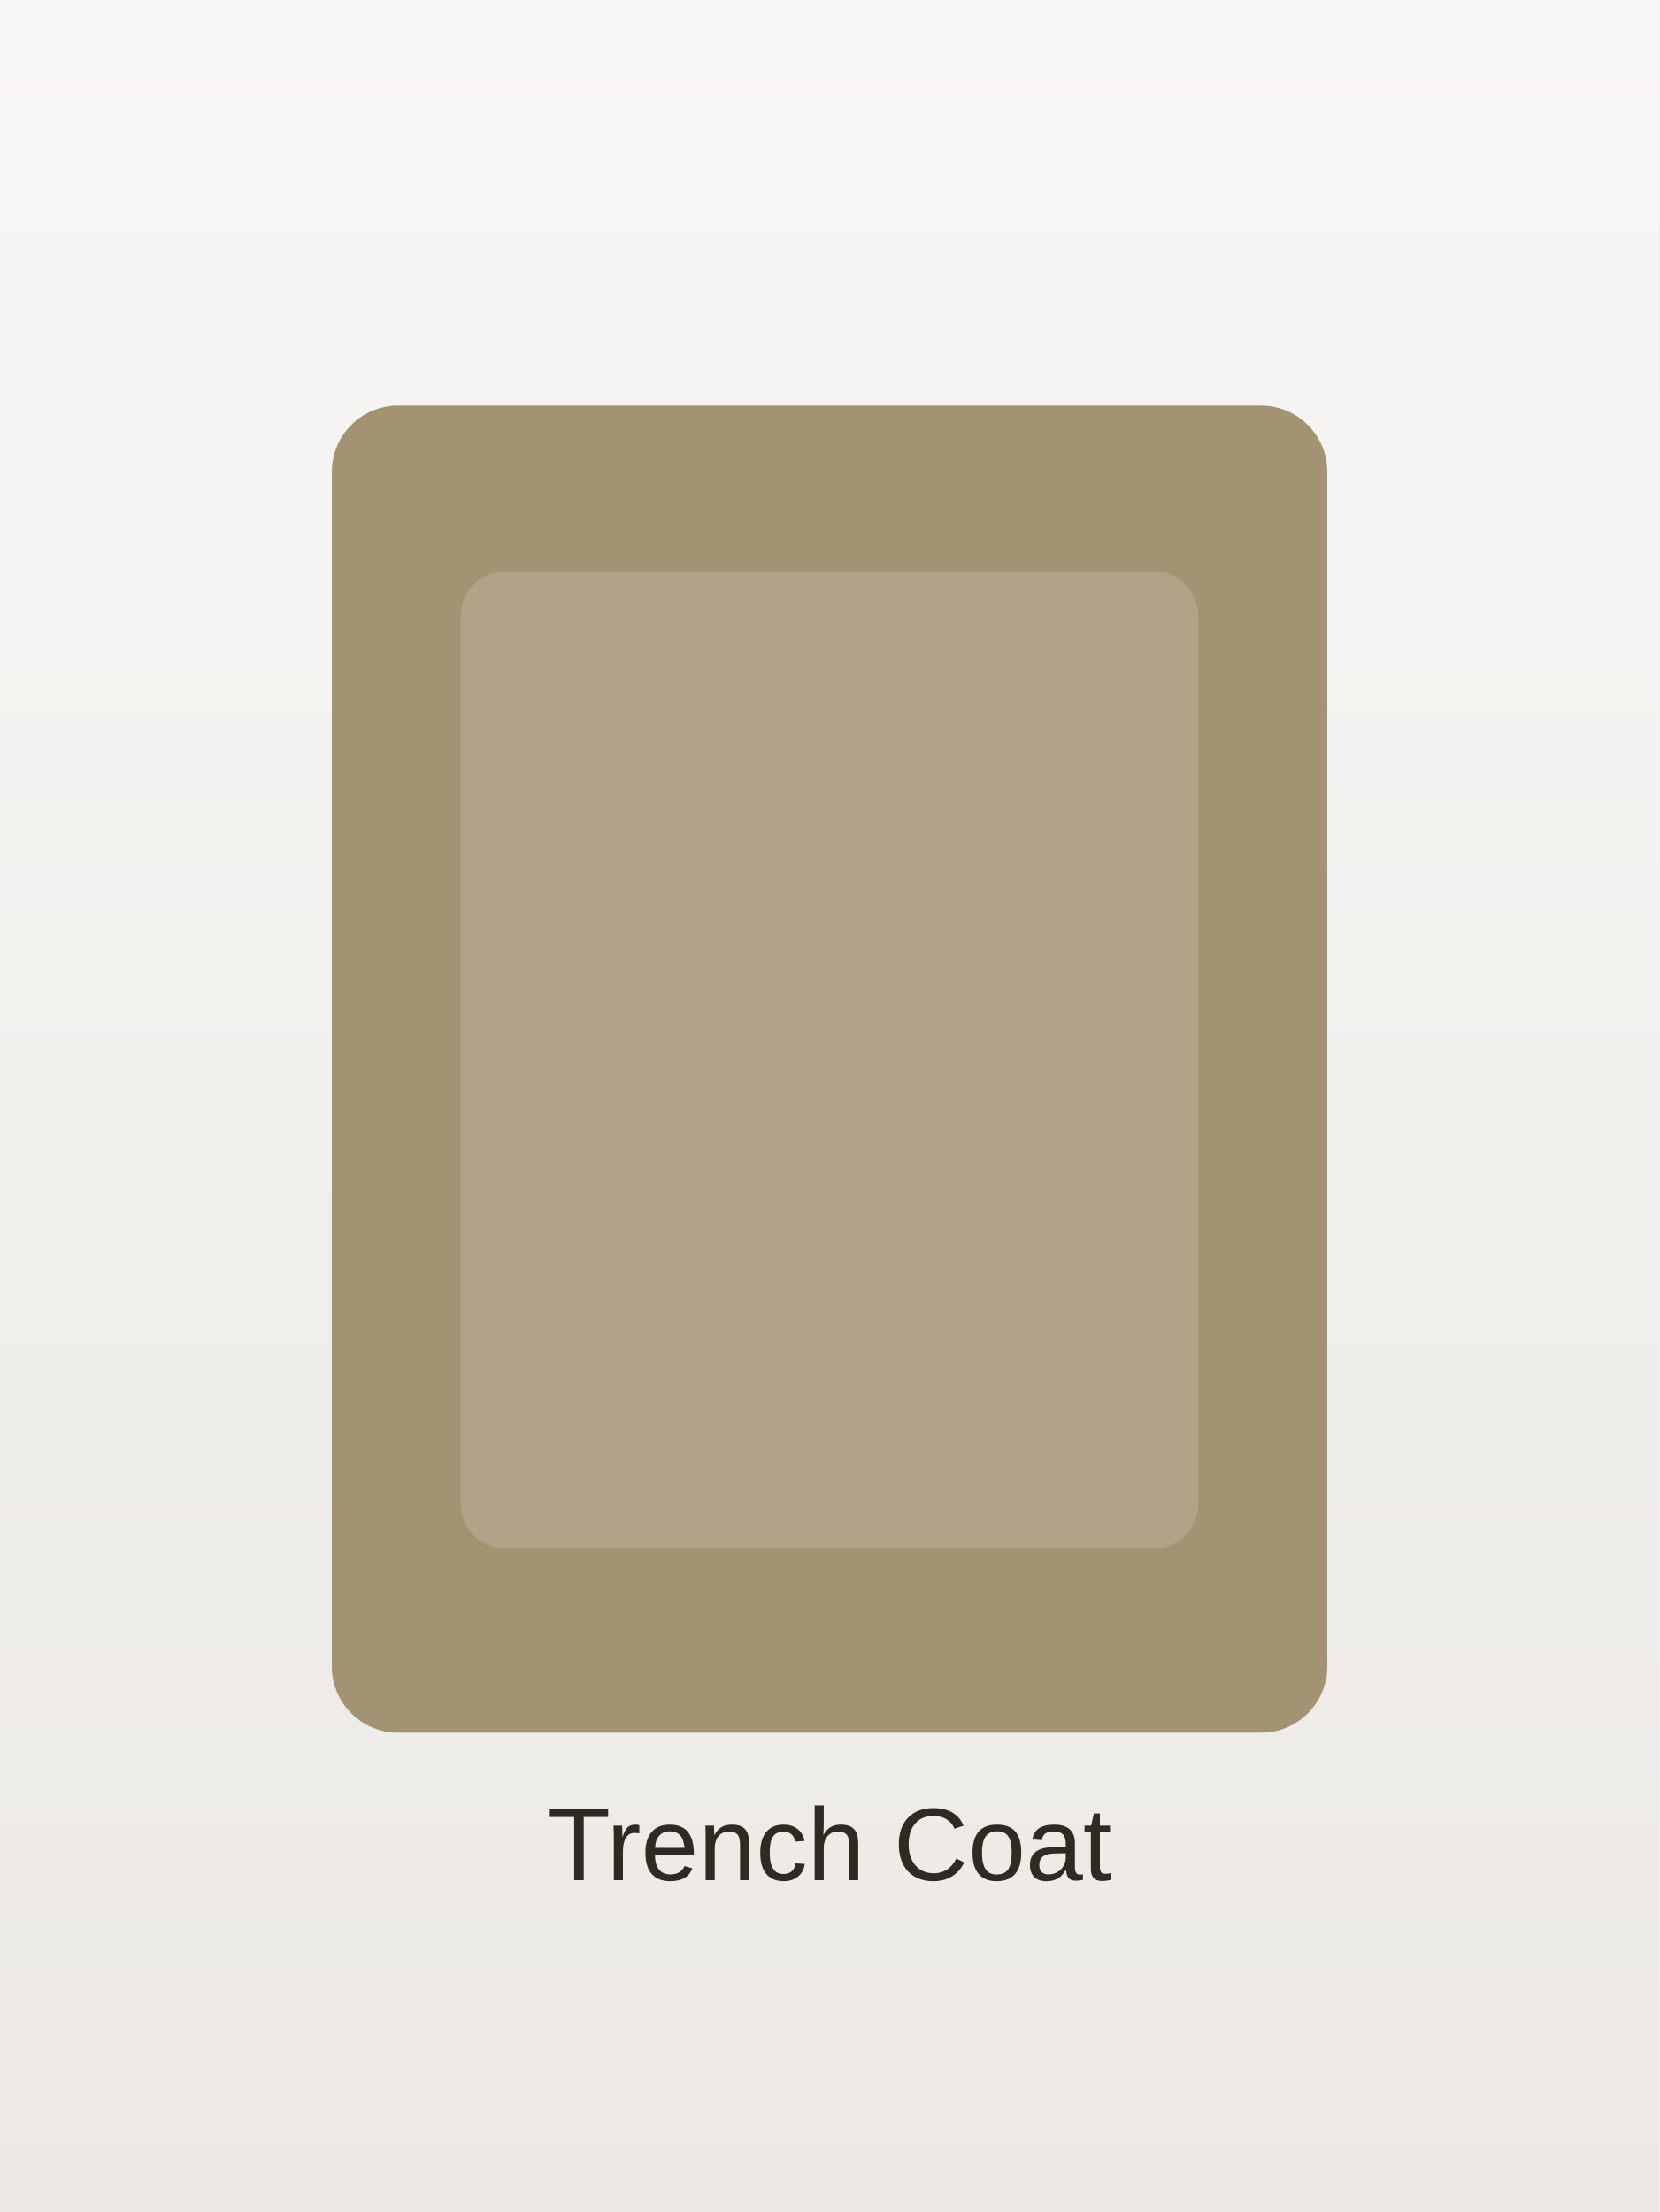
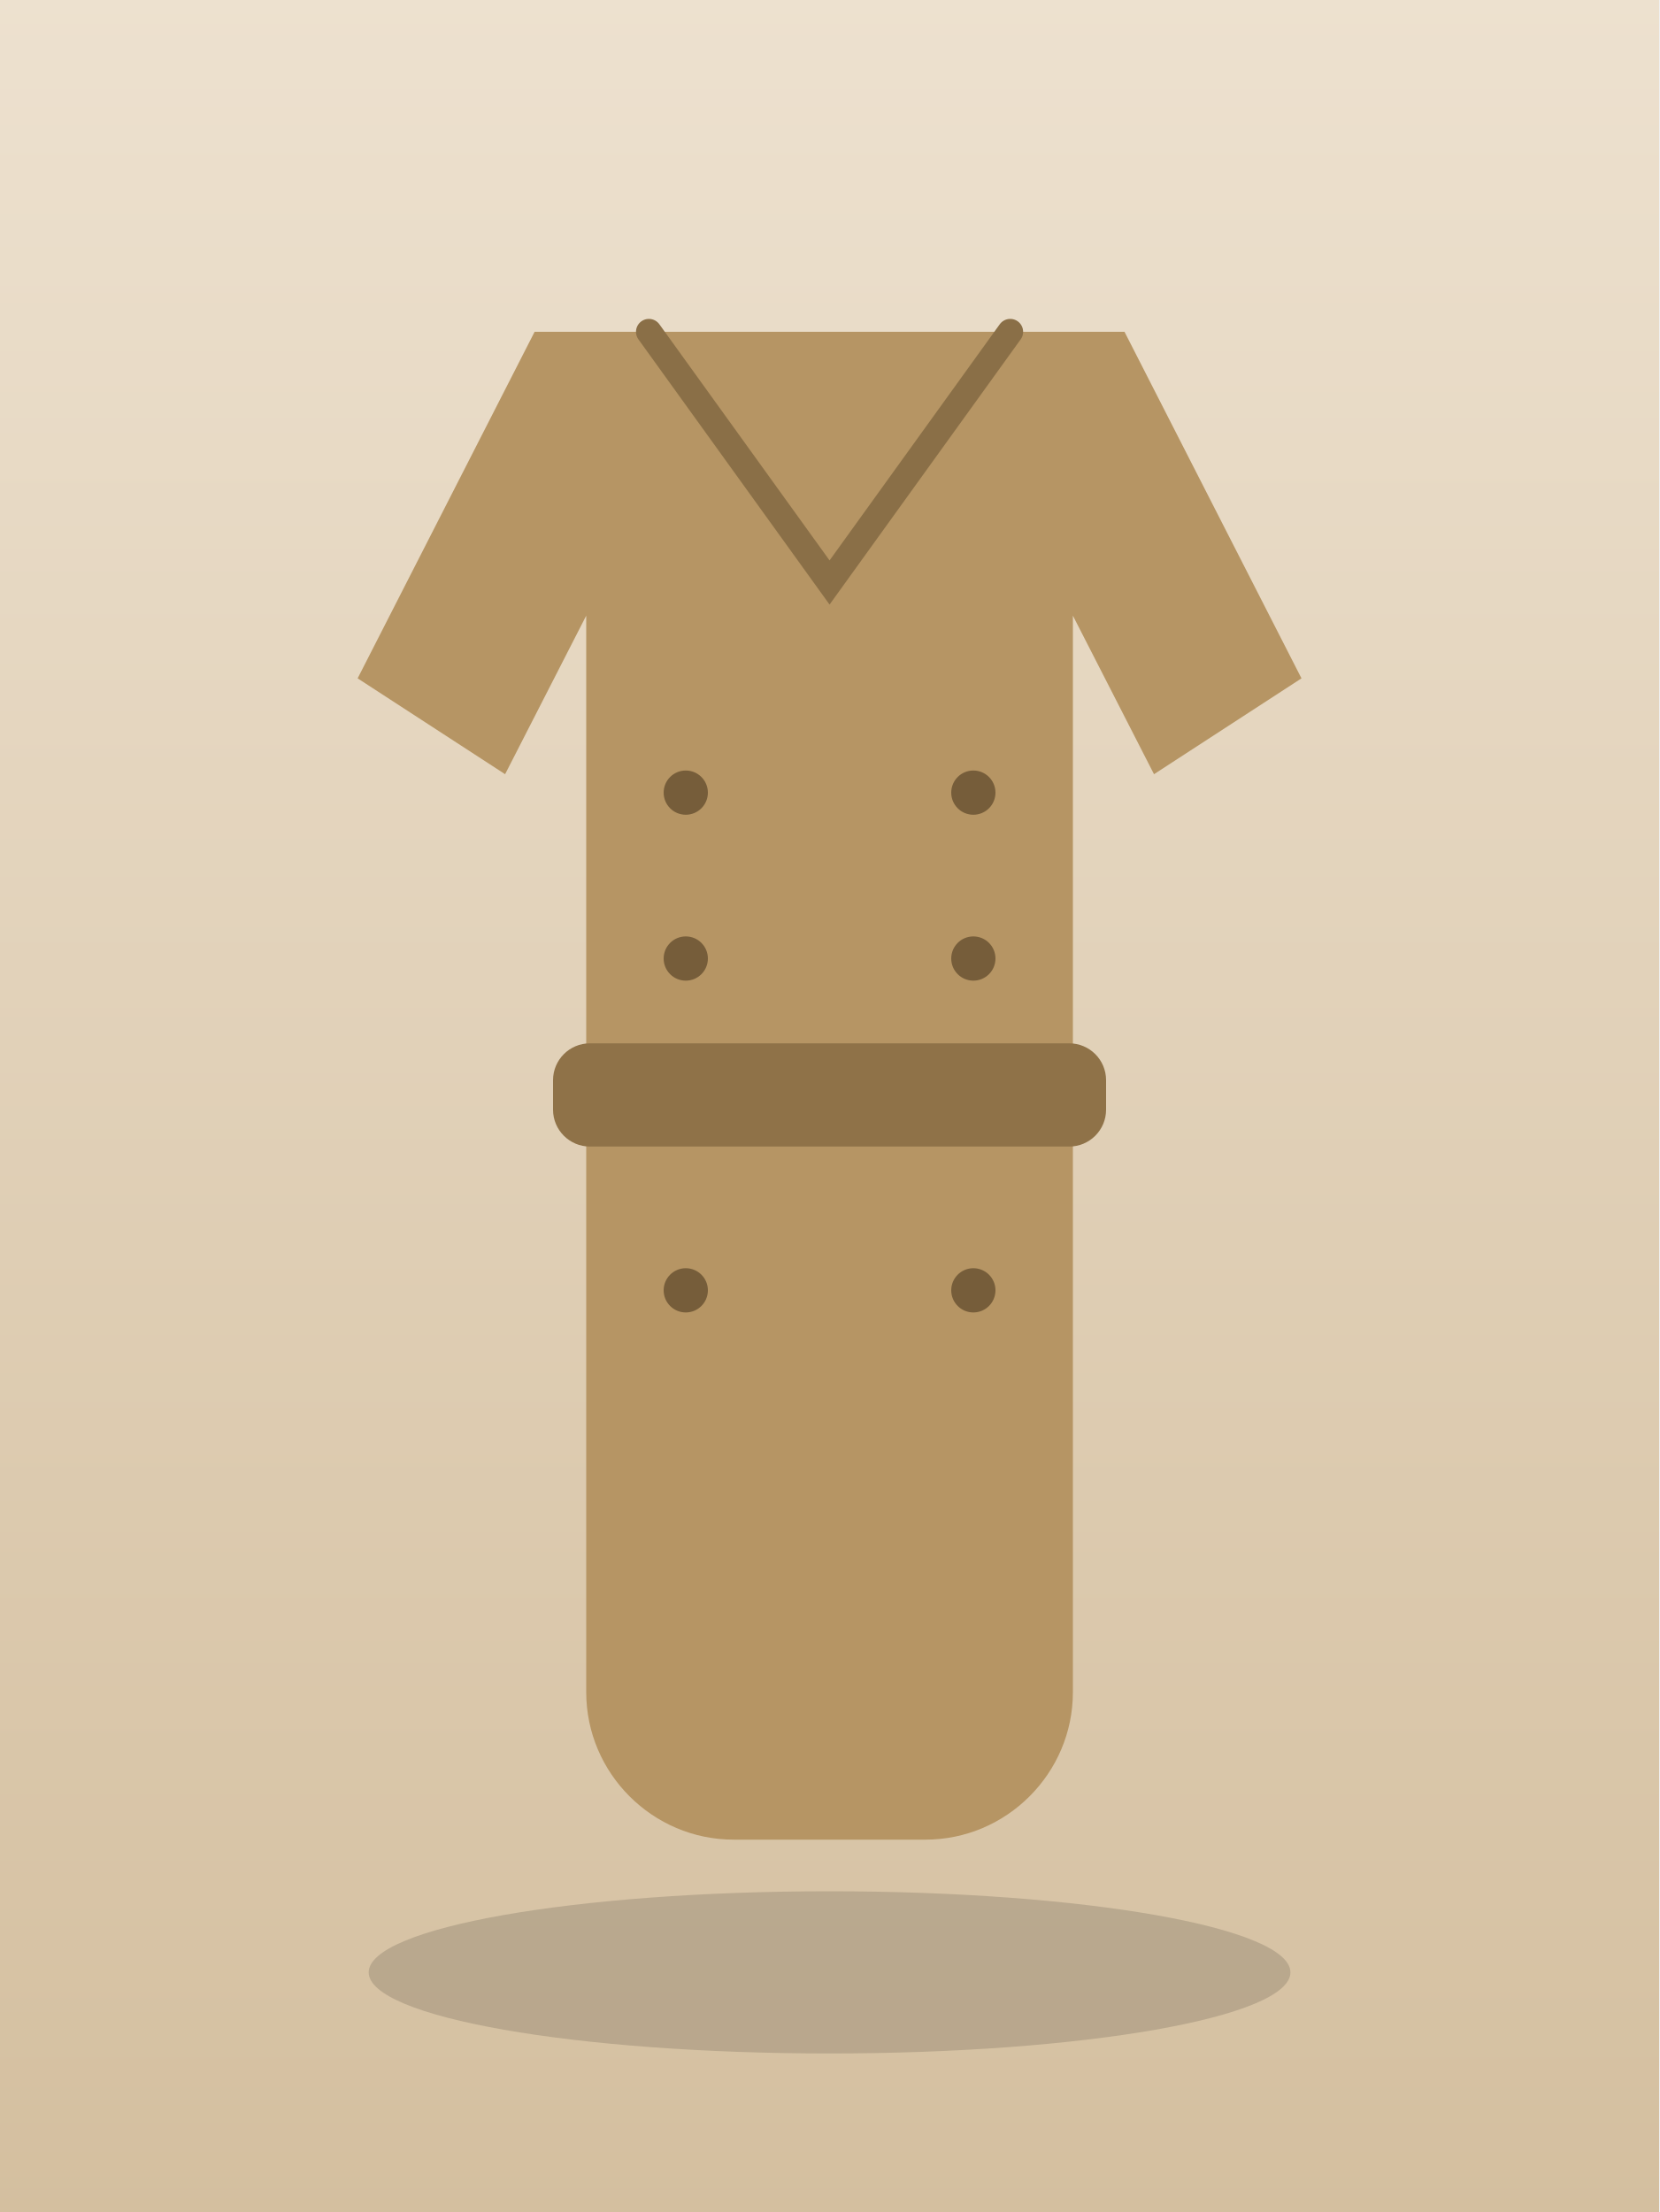
- <svg xmlns="http://www.w3.org/2000/svg" width="900" height="1200" viewBox="0 0 900 1200" role="img" aria-label="Trench Coat">
+ <svg xmlns="http://www.w3.org/2000/svg" width="900" height="1200" viewBox="0 0 900 1200" role="img" aria-label="City trench coat product image">
  <defs>
    <linearGradient id="bg" x1="0" y1="0" x2="0" y2="1">
-       <stop offset="0%" stop-color="#f7f7f6" />
-       <stop offset="100%" stop-color="#ece9e4" />
+       <stop offset="0%" stop-color="#ede1cf" />
+       <stop offset="100%" stop-color="#d4bf9f" />
    </linearGradient>
  </defs>
  <rect width="900" height="1200" fill="url(#bg)" />
-   <rect x="180" y="220" width="540" height="720" rx="36" fill="#9f8f6c" opacity="0.95" />
-   <rect x="250" y="310" width="400" height="530" rx="24" fill="#ffffff" opacity="0.15" />
-   <text x="450" y="1020" text-anchor="middle" font-family="Arial, Helvetica, sans-serif" font-size="56" fill="#2f2a23">Trench Coat</text>
+   <ellipse cx="450" cy="1070" rx="250" ry="44" fill="#000" opacity="0.14" />
+   <path d="M290 180h320l96 188-80 52-44-86v584c0 44-36 80-80 80H398c-44 0-80-36-80-80V334l-44 86-80-52z" fill="#b69564" />
+   <path d="M352 180l98 136 98-136" fill="none" stroke="#8a6f47" stroke-width="14" stroke-linecap="round" />
+   <rect x="300" y="566" width="300" height="56" rx="20" fill="#8f7248" />
+   <g fill="#765d3a">
+     <circle cx="372" cy="430" r="12" />
+     <circle cx="528" cy="430" r="12" />
+     <circle cx="372" cy="520" r="12" />
+     <circle cx="528" cy="520" r="12" />
+     <circle cx="372" cy="700" r="12" />
+     <circle cx="528" cy="700" r="12" />
+   </g>
</svg>
